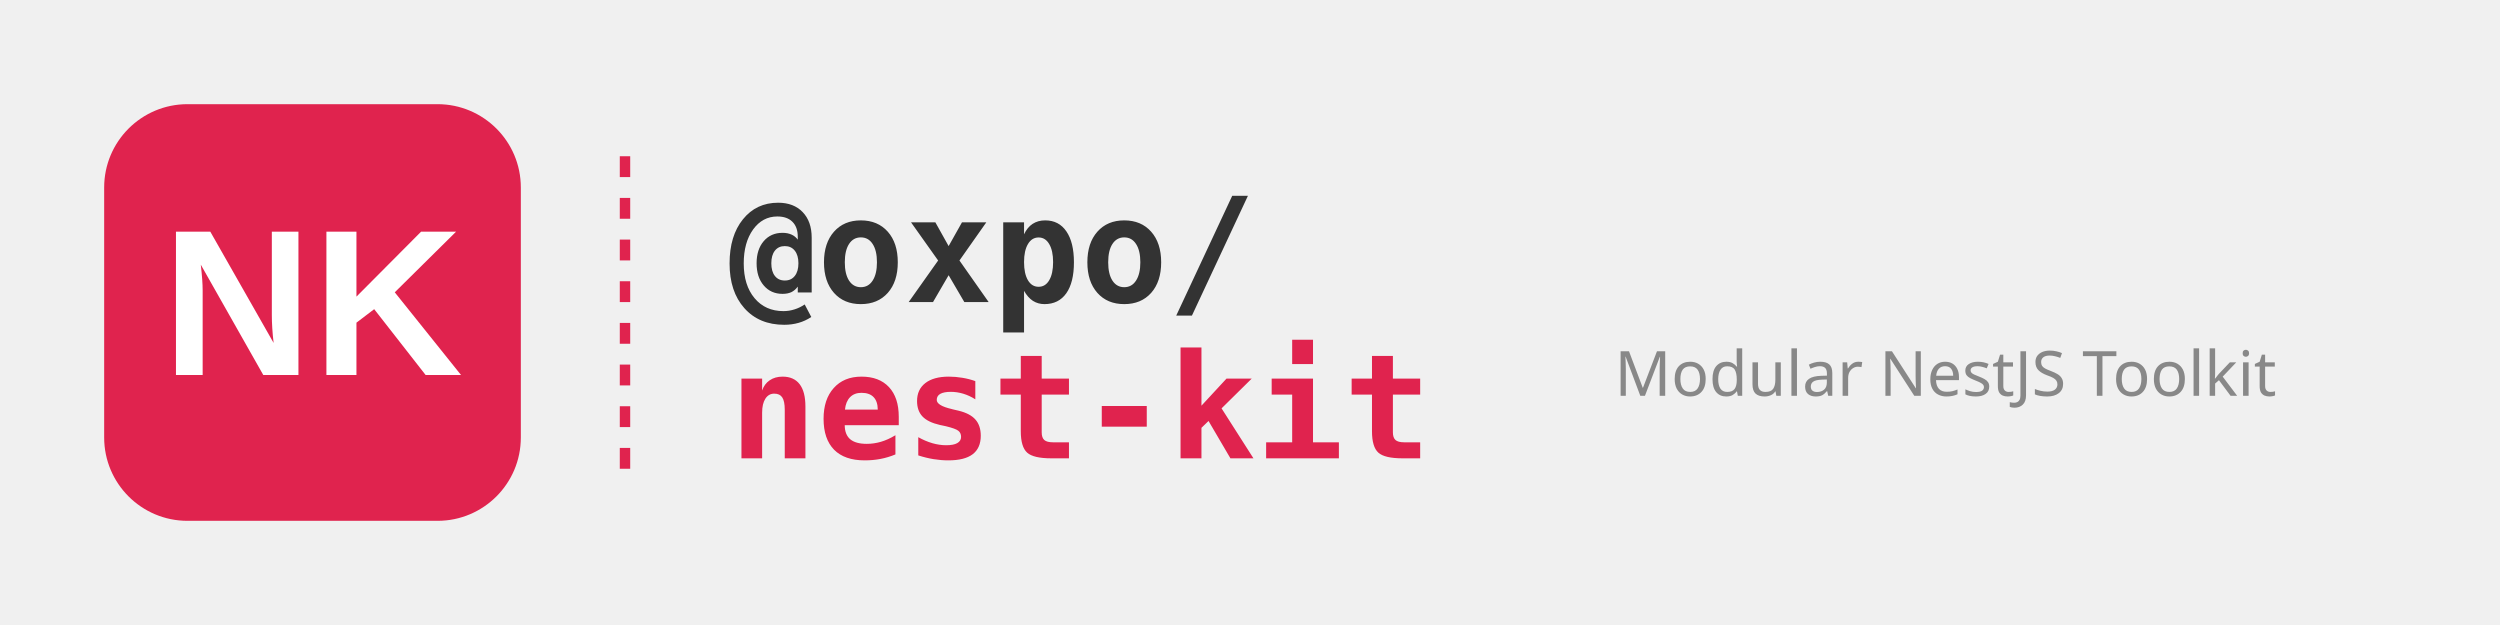
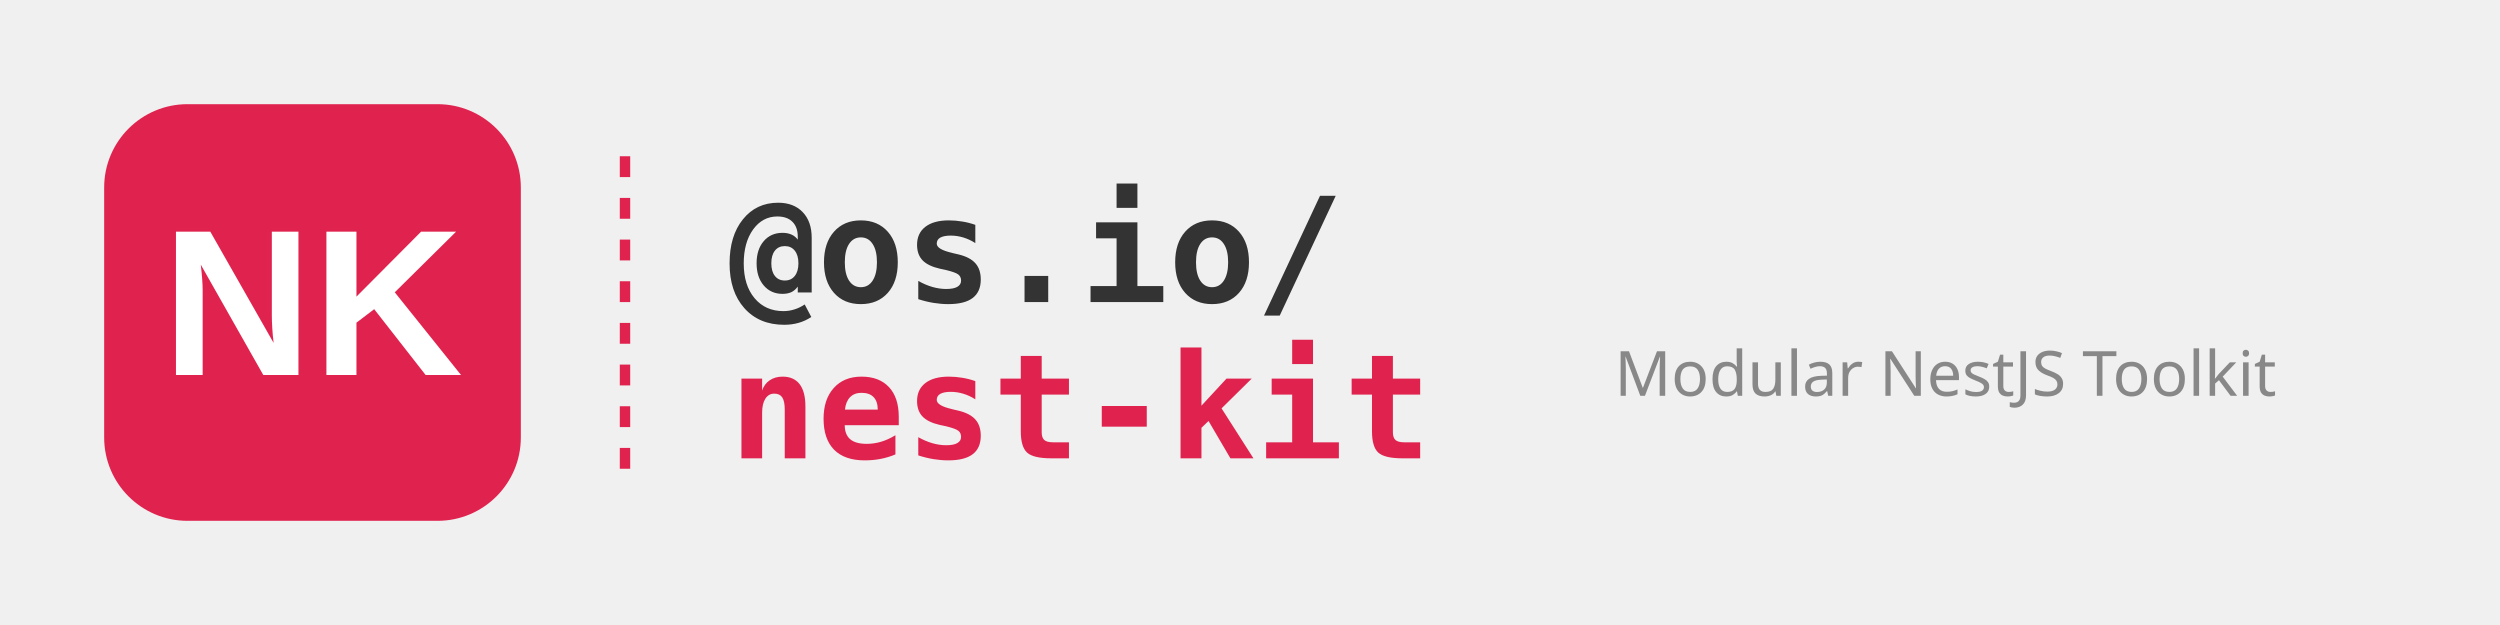
<svg xmlns="http://www.w3.org/2000/svg" viewBox="0 0 480 120" fill="none">
  <rect x="20" y="20" width="80" height="80" rx="16" fill="#E0234E" />
  <text x="60" y="72" font-family="Arial, sans-serif" font-size="40" font-weight="bold" fill="white" text-anchor="middle">NK</text>
  <line x1="120" y1="30" x2="120" y2="90" stroke="#E0234E" stroke-width="2" stroke-dasharray="4 4" />
-   <text x="140" y="58" font-family="monospace" font-size="28" font-weight="bold" fill="#333">@oxpo/</text>
+   <text x="140" y="58" font-family="monospace" font-size="28" font-weight="bold" fill="#333">@os.io/</text>
  <text x="140" y="88" font-family="monospace" font-size="28" font-weight="bold" fill="#E0234E">nest-kit</text>
  <text x="310" y="76" font-family="sans-serif" font-size="12" fill="#888">Modular NestJS Toolkit</text>
</svg>
